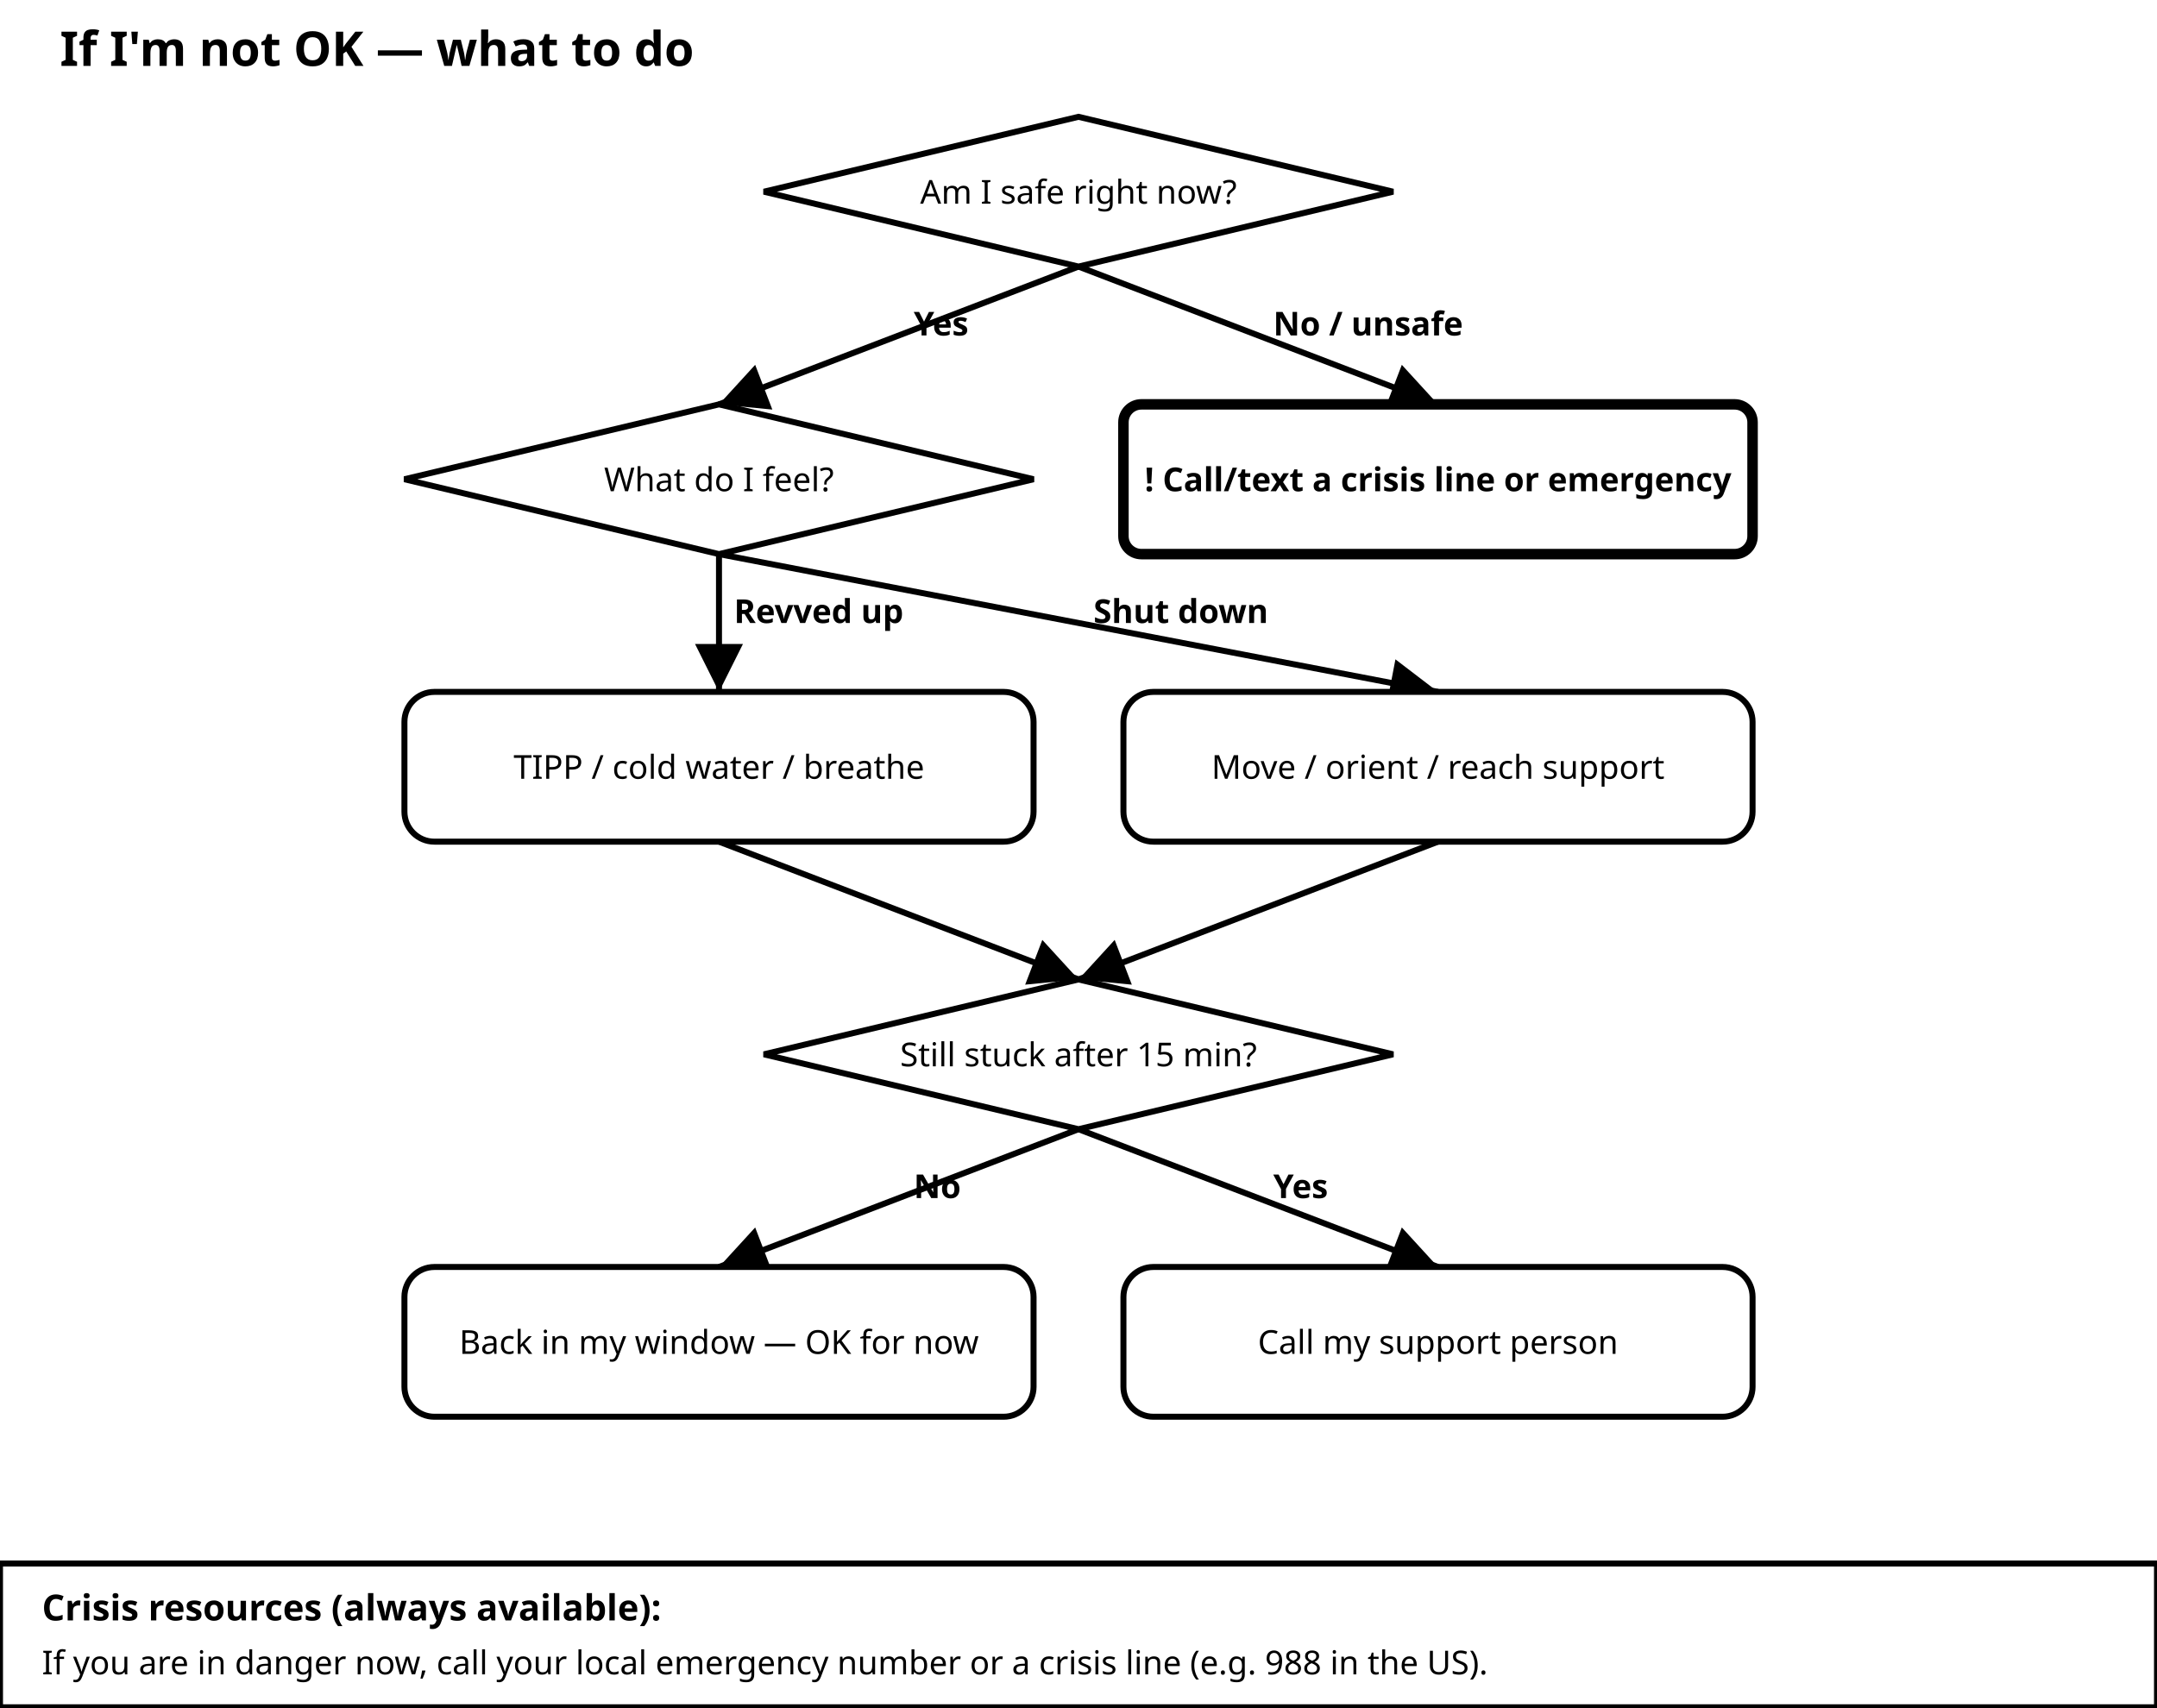
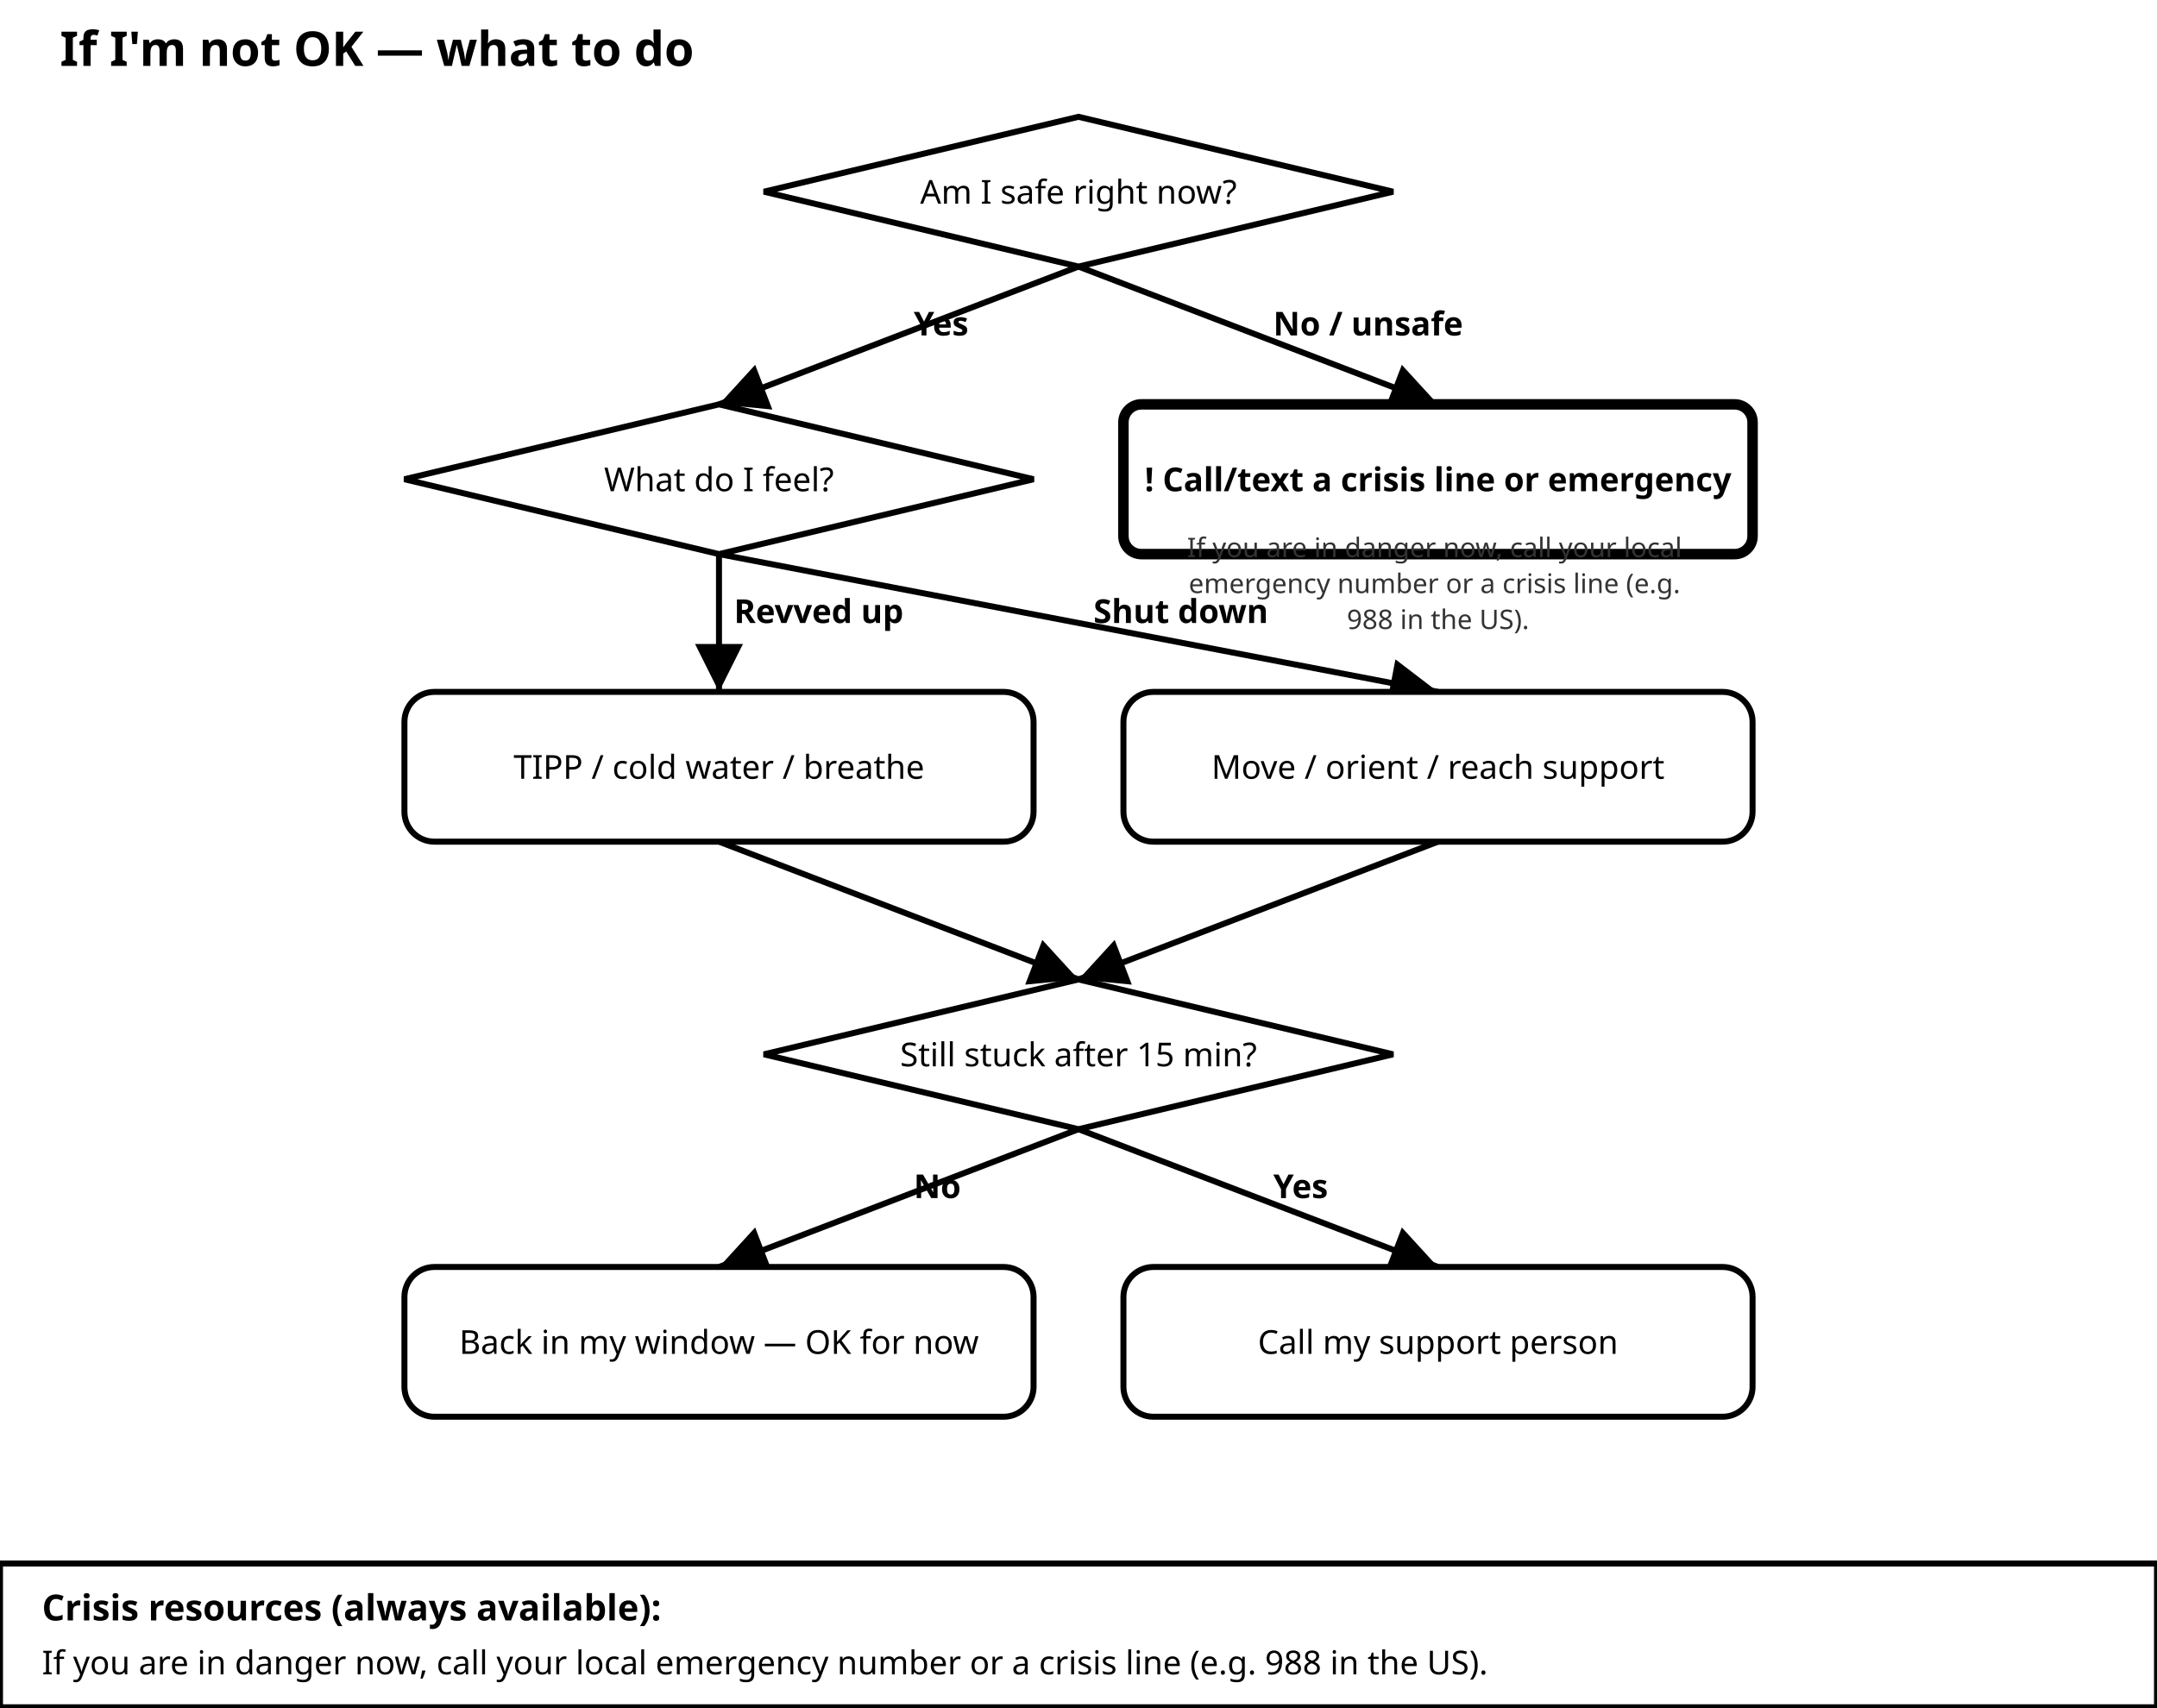
<svg xmlns="http://www.w3.org/2000/svg" viewBox="0 0 720 570" role="img" aria-label="Crisis navigation chart: If I'm not OK — what to do. Start: &quot;Am I safe right now?&quot;. Steps: from &quot;Am I safe right now?&quot;, if No / unsafe go to &quot;Call/text a crisis line or emergency&quot;; from &quot;Am I safe right now?&quot;, if Yes go to &quot;What do I feel?&quot;; from &quot;What do I feel?&quot;, if Revved up go to &quot;TIPP / cold water / breathe&quot;; from &quot;What do I feel?&quot;, if Shut down go to &quot;Move / orient / reach support&quot;; from &quot;TIPP / cold water / breathe&quot;, go to &quot;Still stuck after 15 min?&quot;; from &quot;Move / orient / reach support&quot;, go to &quot;Still stuck after 15 min?&quot;; from &quot;Still stuck after 15 min?&quot;, if Yes go to &quot;Call my support person&quot;; from &quot;Still stuck after 15 min?&quot;, if No go to &quot;Back in my window — OK for now&quot;. Crisis resources are always shown: If you are in danger now, call your local emergency number or a crisis line (e.g. 988 in the US).">
  <defs>
    <marker id="arrow" markerWidth="10" markerHeight="10" refX="8" refY="4" orient="auto-start-reverse">
      <path d="M0,0 L8,4 L0,8 z" fill="#000" />
    </marker>
  </defs>
  <rect x="0" y="0" width="720" height="570" fill="#fff" />
  <text x="20" y="22" font-family="sans-serif" font-size="16" font-weight="700">If I'm not OK — what to do</text>
  <path d="M 360,89 L 480,135" fill="none" stroke="#000" stroke-width="2" marker-end="url(#arrow)" />
  <text x="425" y="112" font-family="sans-serif" font-size="11" font-weight="700">No / unsafe</text>
  <path d="M 360,89 L 240,135" fill="none" stroke="#000" stroke-width="2" marker-end="url(#arrow)" />
  <text x="305" y="112" font-family="sans-serif" font-size="11" font-weight="700">Yes</text>
  <path d="M 240,185 L 240,231" fill="none" stroke="#000" stroke-width="2" marker-end="url(#arrow)" />
  <text x="245" y="208" font-family="sans-serif" font-size="11" font-weight="700">Revved up</text>
  <path d="M 240,185 L 480,231" fill="none" stroke="#000" stroke-width="2" marker-end="url(#arrow)" />
  <text x="365" y="208" font-family="sans-serif" font-size="11" font-weight="700">Shut down</text>
  <path d="M 240,281 L 360,327" fill="none" stroke="#000" stroke-width="2" marker-end="url(#arrow)" />
  <path d="M 480,281 L 360,327" fill="none" stroke="#000" stroke-width="2" marker-end="url(#arrow)" />
  <path d="M 360,377 L 480,423" fill="none" stroke="#000" stroke-width="2" marker-end="url(#arrow)" />
  <text x="425" y="400" font-family="sans-serif" font-size="11" font-weight="700">Yes</text>
  <path d="M 360,377 L 240,423" fill="none" stroke="#000" stroke-width="2" marker-end="url(#arrow)" />
  <text x="305" y="400" font-family="sans-serif" font-size="11" font-weight="700">No</text>
  <polygon points="360,39 465,64 360,89 255,64" fill="#fff" stroke="#000" stroke-width="2" />
  <text x="360" y="68" font-family="sans-serif" font-size="11" text-anchor="middle">Am I safe right now?</text>
  <polygon points="240,135 345,160 240,185 135,160" fill="#fff" stroke="#000" stroke-width="2" />
  <text x="240" y="164" font-family="sans-serif" font-size="11" text-anchor="middle">What do I feel?</text>
  <rect x="375" y="135" width="210" height="50" rx="6" ry="6" fill="#fff" stroke="#000" stroke-width="3.5" />
  <text x="480" y="164" font-family="sans-serif" font-size="11" text-anchor="middle" font-weight="700">! Call/text a crisis line or emergency</text>
+   <text text-anchor="middle" font-family="sans-serif" font-size="9" fill="#333">
+     <tspan x="480" y="186">If you are in danger now, call your local</tspan>
+     <tspan x="480" y="198">emergency number or a crisis line (e.g.</tspan>
+     <tspan x="480" y="210">988 in the US).</tspan>
+   </text>
  <rect x="135" y="231" width="210" height="50" rx="10" ry="10" fill="#fff" stroke="#000" stroke-width="2" />
  <text x="240" y="260" font-family="sans-serif" font-size="11" text-anchor="middle">TIPP / cold water / breathe</text>
  <rect x="375" y="231" width="210" height="50" rx="10" ry="10" fill="#fff" stroke="#000" stroke-width="2" />
  <text x="480" y="260" font-family="sans-serif" font-size="11" text-anchor="middle">Move / orient / reach support</text>
  <polygon points="360,327 465,352 360,377 255,352" fill="#fff" stroke="#000" stroke-width="2" />
  <text x="360" y="356" font-family="sans-serif" font-size="11" text-anchor="middle">Still stuck after 15 min?</text>
  <rect x="135" y="423" width="210" height="50" rx="10" ry="10" fill="#fff" stroke="#000" stroke-width="2" />
  <text x="240" y="452" font-family="sans-serif" font-size="11" text-anchor="middle">Back in my window — OK for now</text>
  <rect x="375" y="423" width="210" height="50" rx="10" ry="10" fill="#fff" stroke="#000" stroke-width="2" />
  <text x="480" y="452" font-family="sans-serif" font-size="11" text-anchor="middle">Call my support person</text>
  <rect x="0" y="522" width="720" height="48" fill="#fff" stroke="#000" stroke-width="2" />
  <text x="14" y="541" font-family="sans-serif" font-size="12" font-weight="700">Crisis resources (always available):</text>
  <text x="14" y="559" font-family="sans-serif" font-size="11">If you are in danger now, call your local emergency number or a crisis line (e.g. 988 in the US).</text>
</svg>
